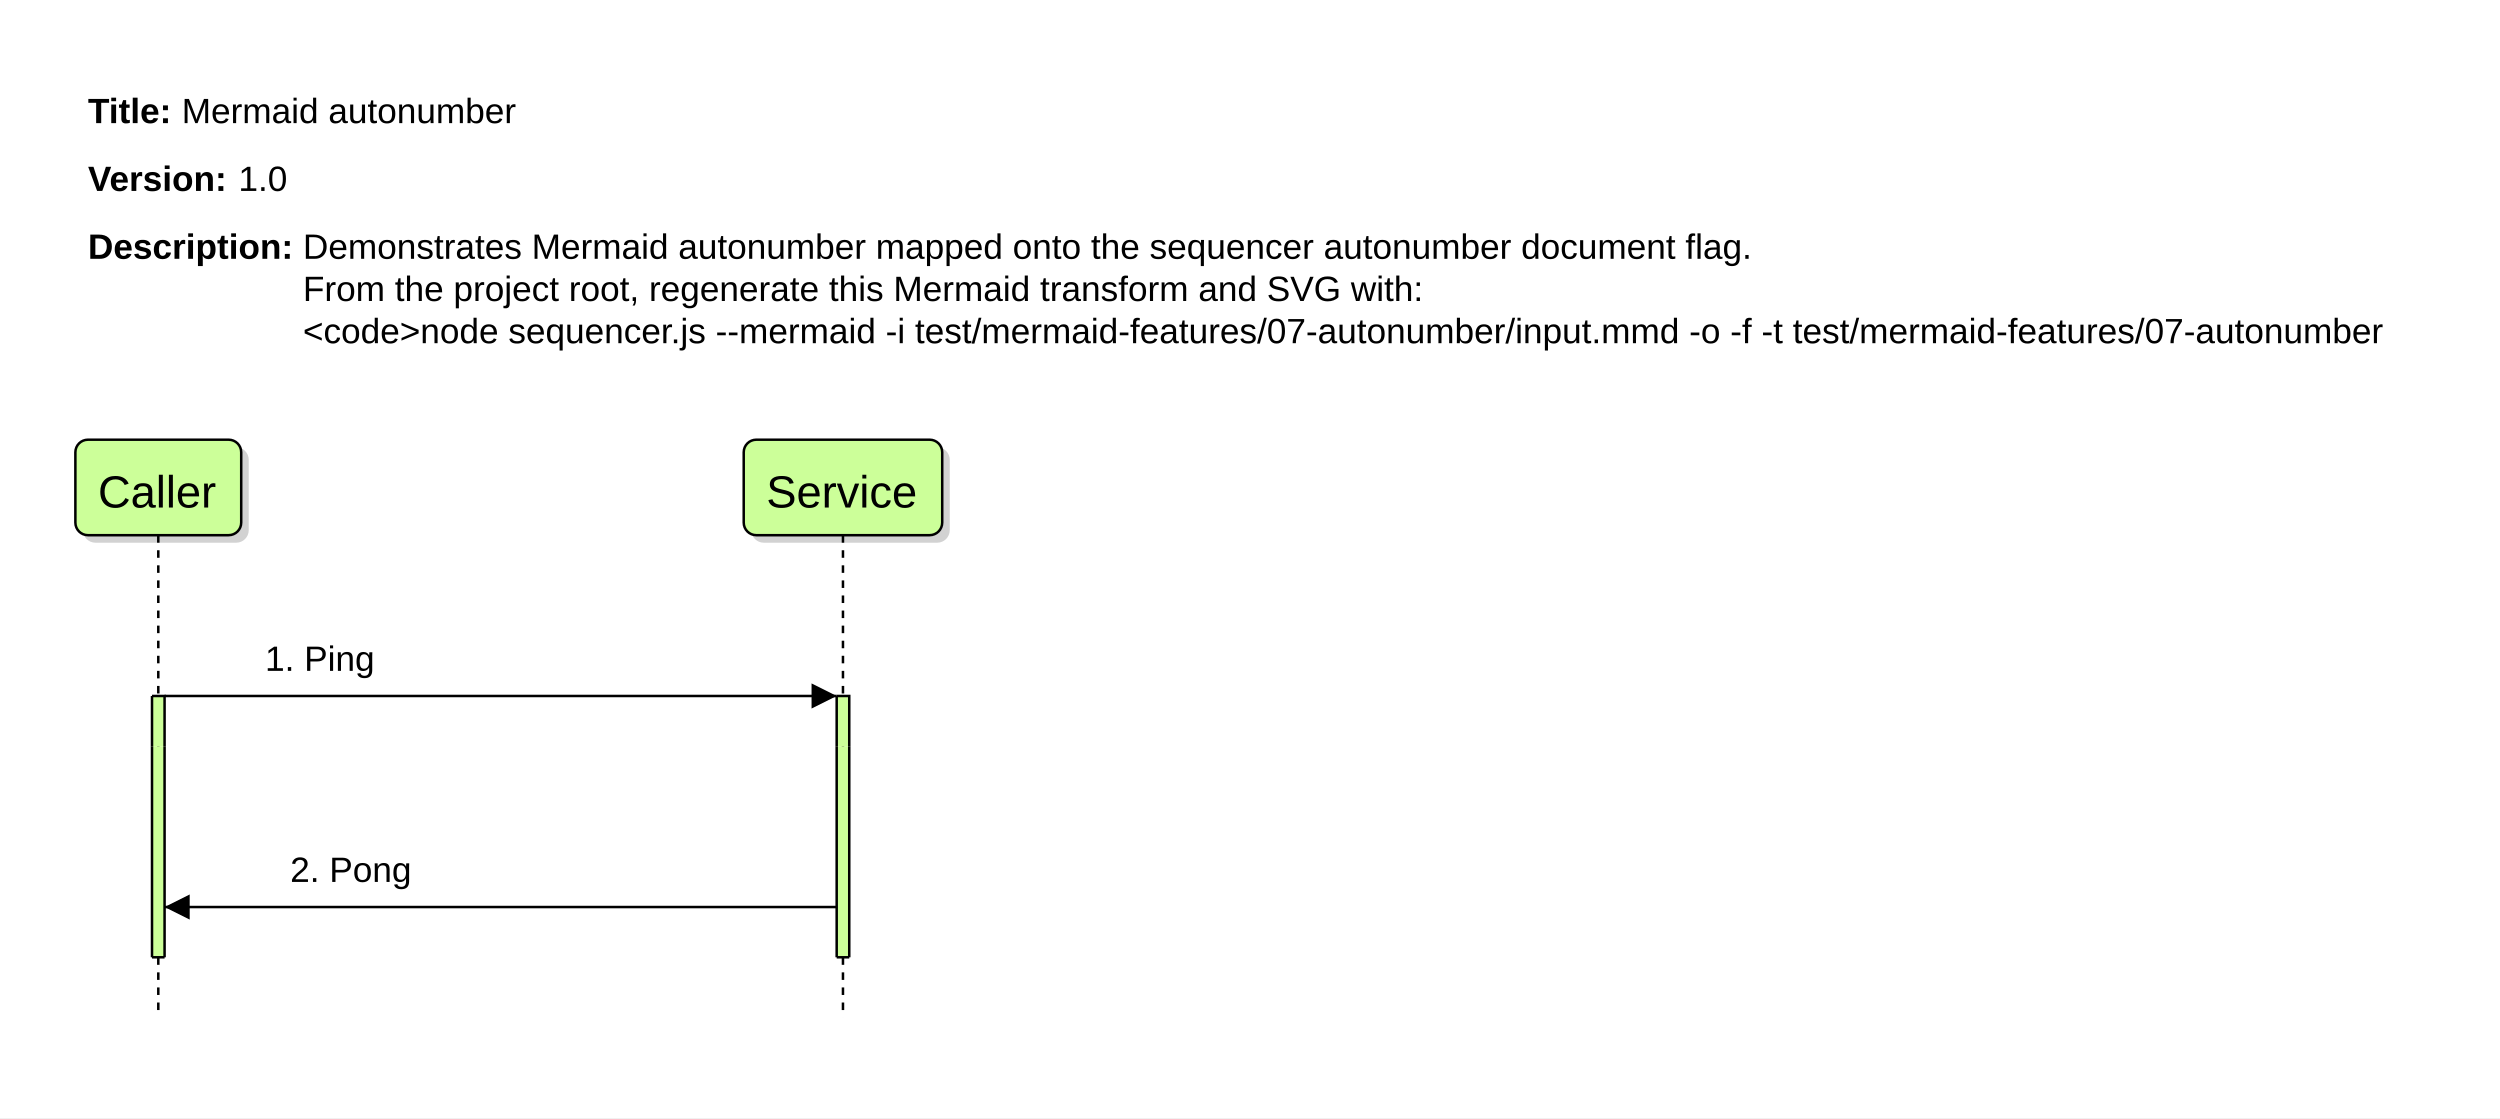
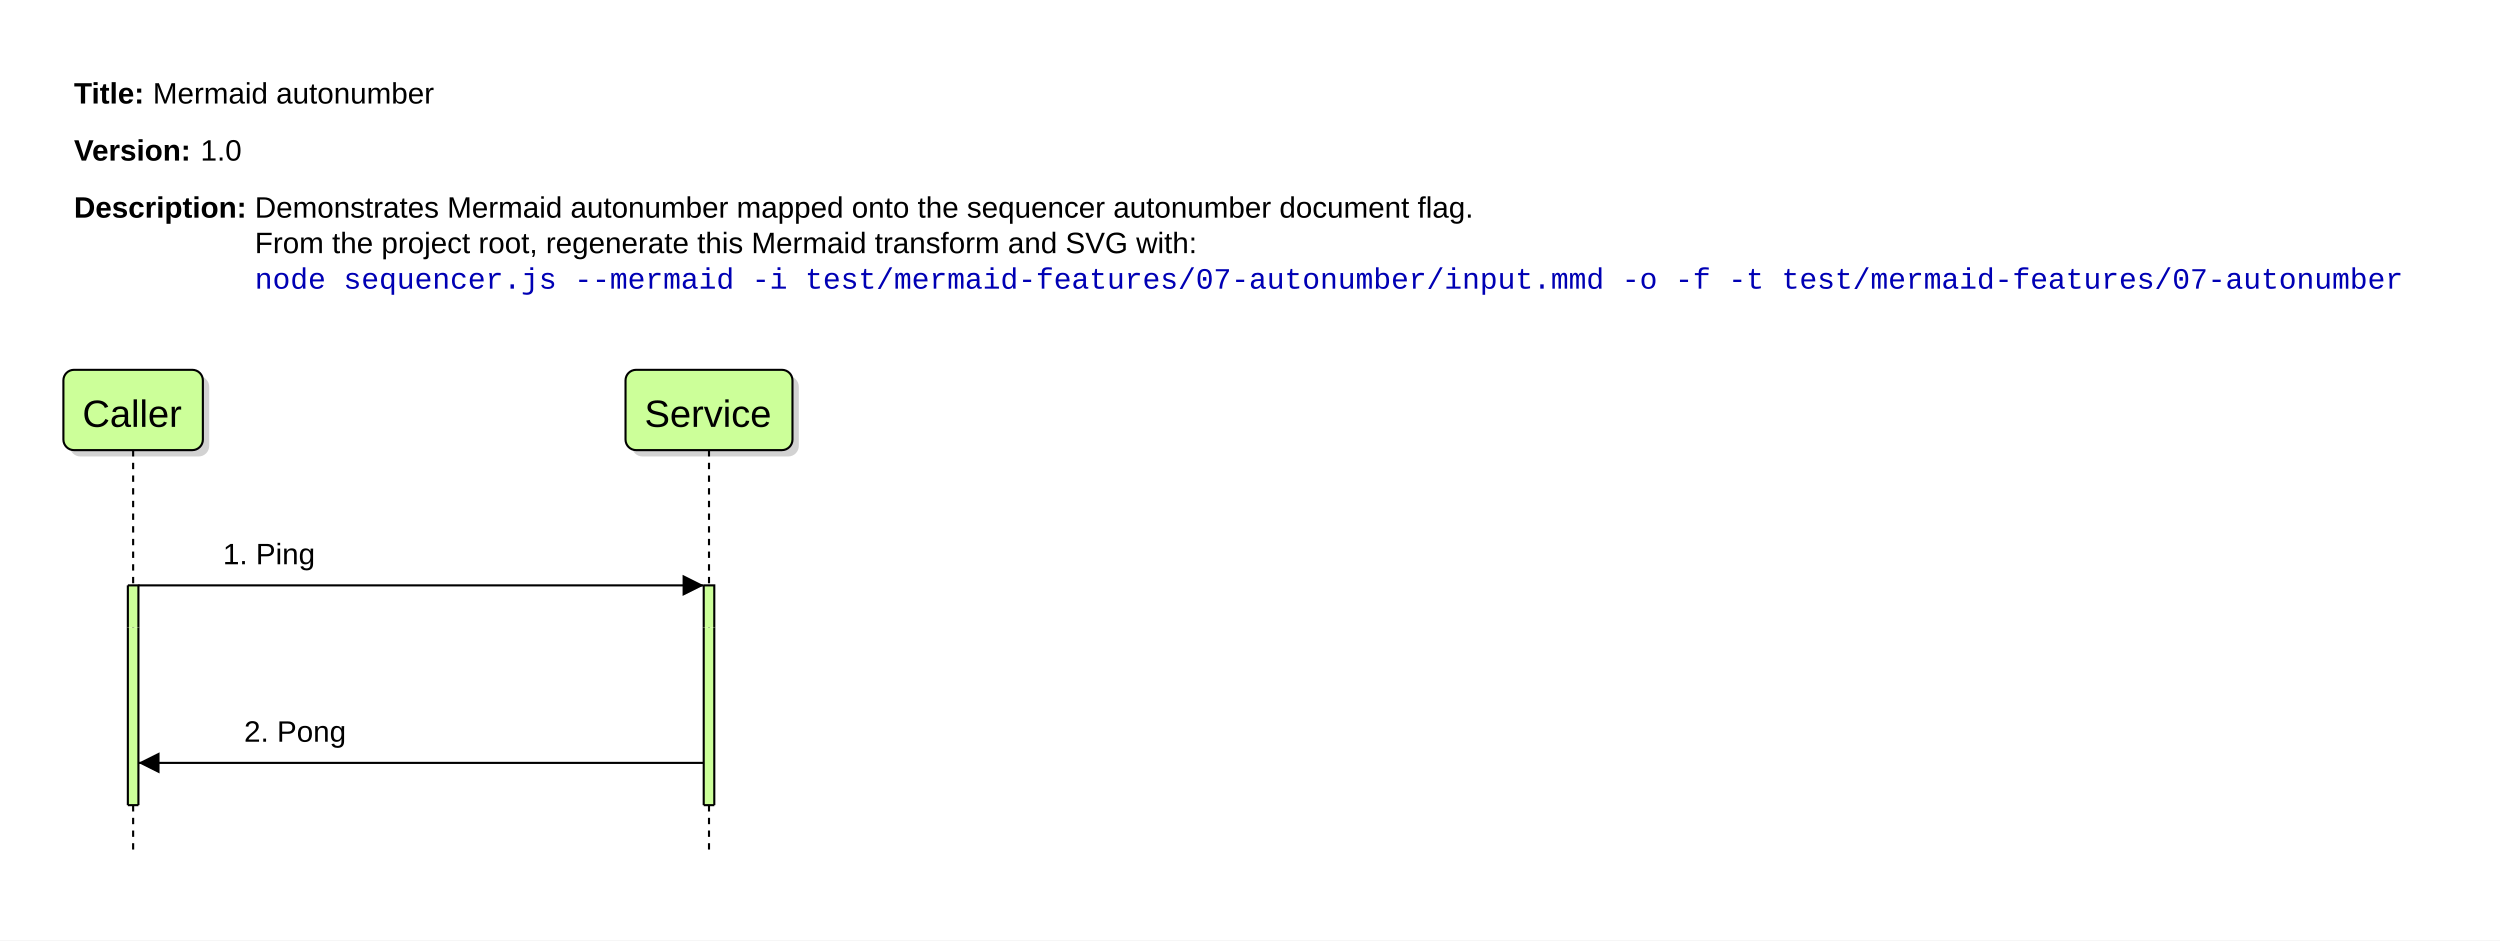
- <svg xmlns="http://www.w3.org/2000/svg" width="995" height="445" viewBox="0 0 995 445">
+ <svg xmlns="http://www.w3.org/2000/svg" width="1183" height="445" viewBox="0 0 1183 445">
  <rect width="100%" height="100%" fill="white" />
-   <path d="M 0 0 L 0 435 L 985 435 L 985 0 L 0 0" fill="rgb(255, 255, 255)" stroke="none" />
+   <path d="M 0 0 L 0 435 L 1173 435 L 1173 0 L 0 0" fill="rgb(255, 255, 255)" stroke="none" />
  <path d="M 30 30 L 30 57 L 212 57 L 212 30 L 30 30" fill="rgba(0,0,0,0)" stroke="none" />
  <text x="35" y="49" fill="rgb(0,0,0)" font-family="Liberation Sans, Arial, Helvetica, sans-serif" font-size="14" xml:space="preserve" font-weight="bold" dominant-baseline="auto">Title:</text>
  <text x="68.44" y="49" fill="rgb(0,0,0)" font-family="Liberation Sans, Arial, Helvetica, sans-serif" font-size="14" xml:space="preserve" dominant-baseline="auto"> </text>
  <text x="72.33" y="49" fill="rgb(0,0,0)" font-family="Liberation Sans, Arial, Helvetica, sans-serif" font-size="14" xml:space="preserve" dominant-baseline="auto">Mermaid autonumber</text>
  <path d="M 30 57 L 30 84 L 120 84 L 120 57 L 30 57" fill="rgba(0,0,0,0)" stroke="none" />
  <text x="35" y="76" fill="rgb(0,0,0)" font-family="Liberation Sans, Arial, Helvetica, sans-serif" font-size="14" xml:space="preserve" font-weight="bold" dominant-baseline="auto">Version:</text>
  <text x="91.01" y="76" fill="rgb(0,0,0)" font-family="Liberation Sans, Arial, Helvetica, sans-serif" font-size="14" xml:space="preserve" dominant-baseline="auto"> </text>
  <text x="94.9" y="76" fill="rgb(0,0,0)" font-family="Liberation Sans, Arial, Helvetica, sans-serif" font-size="14" xml:space="preserve" dominant-baseline="auto">1.0</text>
-   <path d="M 30 84 L 30 145 L 955 145 L 955 84 L 30 84" fill="rgba(0,0,0,0)" stroke="none" />
+   <path d="M 30 84 L 30 145 L 1143 145 L 1143 84 L 30 84" fill="rgba(0,0,0,0)" stroke="none" />
  <text x="35" y="103" fill="rgb(0,0,0)" font-family="Liberation Sans, Arial, Helvetica, sans-serif" font-size="14" xml:space="preserve" font-weight="bold" dominant-baseline="auto">Description:</text>
  <text x="116.68" y="103" fill="rgb(0,0,0)" font-family="Liberation Sans, Arial, Helvetica, sans-serif" font-size="14" xml:space="preserve" dominant-baseline="auto"> </text>
  <text x="120.57" y="103" fill="rgb(0,0,0)" font-family="Liberation Sans, Arial, Helvetica, sans-serif" font-size="14" xml:space="preserve" dominant-baseline="auto">Demonstrates Mermaid autonumber mapped onto the sequencer autonumber document flag.</text>
  <text x="120.57" y="119.8" fill="rgb(0,0,0)" font-family="Liberation Sans, Arial, Helvetica, sans-serif" font-size="14" xml:space="preserve" dominant-baseline="auto">From the project root, regenerate this Mermaid transform and SVG with:</text>
-   <text x="120.57" y="136.6" fill="rgb(0,0,0)" font-family="Liberation Sans, Arial, Helvetica, sans-serif" font-size="14" xml:space="preserve" dominant-baseline="auto">&lt;code&gt;</text>
-   <text x="167.28" y="136.6" fill="rgb(0,0,0)" font-family="Liberation Sans, Arial, Helvetica, sans-serif" font-size="14" xml:space="preserve" dominant-baseline="auto">node sequencer.js --mermaid -i test/mermaid-features/07-autonumber/input.mmd -o -f -t test/mermaid-features/07-autonumber</text>
+   <text x="120.57" y="136.6" fill="rgb(0,0,180)" font-family="Liberation Mono, Courier New, Courier, monospace" font-size="14" xml:space="preserve" dominant-baseline="auto">node sequencer.js --mermaid -i test/mermaid-features/07-autonumber/input.mmd -o -f -t test/mermaid-features/07-autonumber</text>
  <path d="M 33 183 L 33 211 L 33 211 A 5 5 0 0 0 38 216 L 94 216 L 94 216 A 5 5 0 0 0 99 211 L 99 183 L 99 183 A 5 5 0 0 0 94 178 L 38 178 L 38 178 A 5 5 0 0 0 33 183" fill="rgb(210,210,210)" stroke="none" />
  <path d="M 30 180 L 30 208 L 30 208 A 5 5 0 0 0 35 213 L 91 213 L 91 213 A 5 5 0 0 0 96 208 L 96 180 L 96 180 A 5 5 0 0 0 91 175 L 35 175 L 35 175 A 5 5 0 0 0 30 180" fill="rgb(204,255,153)" stroke="none" />
  <path d="M 30 180 L 30 208 L 30 208 A 5 5 0 0 0 35 213 L 91 213 L 91 213 A 5 5 0 0 0 96 208 L 96 180 L 96 180 A 5 5 0 0 0 91 175 L 35 175 L 35 175 A 5 5 0 0 0 30 180" fill="none" stroke="rgb(0, 0, 0)" stroke-width="1" />
  <text x="39" y="202" fill="rgb(0,0,0)" font-family="Liberation Sans, Arial, Helvetica, sans-serif" font-size="18" xml:space="preserve" dominant-baseline="auto">Caller</text>
  <path d="M 299 183 L 299 211 L 299 211 A 5 5 0 0 0 304 216 L 373 216 L 373 216 A 5 5 0 0 0 378 211 L 378 183 L 378 183 A 5 5 0 0 0 373 178 L 304 178 L 304 178 A 5 5 0 0 0 299 183" fill="rgb(210,210,210)" stroke="none" />
  <path d="M 296 180 L 296 208 L 296 208 A 5 5 0 0 0 301 213 L 370 213 L 370 213 A 5 5 0 0 0 375 208 L 375 180 L 375 180 A 5 5 0 0 0 370 175 L 301 175 L 301 175 A 5 5 0 0 0 296 180" fill="rgb(204,255,153)" stroke="none" />
  <path d="M 296 180 L 296 208 L 296 208 A 5 5 0 0 0 301 213 L 370 213 L 370 213 A 5 5 0 0 0 375 208 L 375 180 L 375 180 A 5 5 0 0 0 370 175 L 301 175 L 301 175 A 5 5 0 0 0 296 180" fill="none" stroke="rgb(0, 0, 0)" stroke-width="1" />
  <text x="305" y="202" fill="rgb(0,0,0)" font-family="Liberation Sans, Arial, Helvetica, sans-serif" font-size="18" xml:space="preserve" dominant-baseline="auto">Service</text>
  <path d="M 63 213 M 63 297" fill="none" stroke="rgb(0,0,0)" stroke-width="1" stroke-dasharray="3,3" />
  <path d="M 335.5 213 M 335.5 297" fill="none" stroke="rgb(0,0,0)" stroke-width="1" stroke-dasharray="3,3" />
  <path d="M 63 213 L 63 297" fill="none" stroke="rgb(0,0,0)" stroke-width="1" stroke-dasharray="3,3" />
  <path d="M 60.5 277 L 60.5 297 L 65.5 297 L 65.5 277 L 60.5 277" fill="rgb(204,255,153)" stroke="none" />
  <path d="M 60.5 277 L 60.5 297 M 65.5 297 L 65.5 277 L 60.5 277" fill="none" stroke="rgb(0, 0, 0)" stroke-width="1" />
  <path d="M 335.5 213 L 335.5 297" fill="none" stroke="rgb(0,0,0)" stroke-width="1" stroke-dasharray="3,3" />
  <path d="M 333 277 L 333 297 L 338 297 L 338 277 L 333 277" fill="rgb(204,255,153)" stroke="none" />
  <path d="M 333 277 L 333 297 M 338 297 L 338 277 L 333 277" fill="none" stroke="rgb(0, 0, 0)" stroke-width="1" />
  <text x="105.5" y="267" fill="rgb(0,0,0)" font-family="Liberation Sans, Arial, Helvetica, sans-serif" font-size="14" xml:space="preserve" dominant-baseline="auto">1. Ping</text>
  <path d="M 65.5 277 L 333 277" fill="none" stroke="rgb(0, 0, 0)" stroke-width="1" />
  <path d="M 323 272 L 323 282 L 333 277" fill="rgb(0, 0, 0)" stroke="none" />
  <path d="M 63 297 M 63 381" fill="none" stroke="rgb(0,0,0)" stroke-width="1" stroke-dasharray="3,3" />
  <path d="M 335.5 297 M 335.5 381" fill="none" stroke="rgb(0,0,0)" stroke-width="1" stroke-dasharray="3,3" />
  <path d="M 63 297 L 63 381" fill="none" stroke="rgb(0,0,0)" stroke-width="1" stroke-dasharray="3,3" />
  <path d="M 60.5 297 L 60.5 381 L 65.5 381 L 65.5 297 L 60.5 297" fill="rgb(204,255,153)" stroke="none" />
  <path d="M 60.5 297 L 60.5 381 M 65.5 381 L 65.5 297 M 60.5 297" fill="none" stroke="rgb(0, 0, 0)" stroke-width="1" />
  <path d="M 335.5 297 L 335.5 381" fill="none" stroke="rgb(0,0,0)" stroke-width="1" stroke-dasharray="3,3" />
  <path d="M 333 297 L 333 381 L 338 381 L 338 297 L 333 297" fill="rgb(204,255,153)" stroke="none" />
  <path d="M 333 297 L 333 381 M 338 381 L 338 297 M 333 297" fill="none" stroke="rgb(0, 0, 0)" stroke-width="1" />
  <text x="115.5" y="351" fill="rgb(0,0,0)" font-family="Liberation Sans, Arial, Helvetica, sans-serif" font-size="14" xml:space="preserve" dominant-baseline="auto">2. Pong</text>
  <path d="M 333 361 L 65.5 361" fill="none" stroke="rgb(0, 0, 0)" stroke-width="1" />
  <path d="M 75.5 356 L 75.5 366 L 65.5 361" fill="rgb(0, 0, 0)" stroke="none" />
  <path d="M 63 381 L 63 405" fill="none" stroke="rgb(0,0,0)" stroke-width="1" stroke-dasharray="3,3" />
  <path d="M 60.5 381 L 60.5 381 L 65.5 381 L 65.5 381 L 60.5 381" fill="rgb(204,255,153)" stroke="none" />
  <path d="M 60.5 381 L 60.5 381 L 65.5 381 L 65.5 381 M 60.5 381" fill="none" stroke="rgb(0, 0, 0)" stroke-width="1" />
  <path d="M 335.5 381 L 335.5 405" fill="none" stroke="rgb(0,0,0)" stroke-width="1" stroke-dasharray="3,3" />
  <path d="M 333 381 L 333 381 L 338 381 L 338 381 L 333 381" fill="rgb(204,255,153)" stroke="none" />
  <path d="M 333 381 L 333 381 L 338 381 L 338 381 M 333 381" fill="none" stroke="rgb(0, 0, 0)" stroke-width="1" />
</svg>
